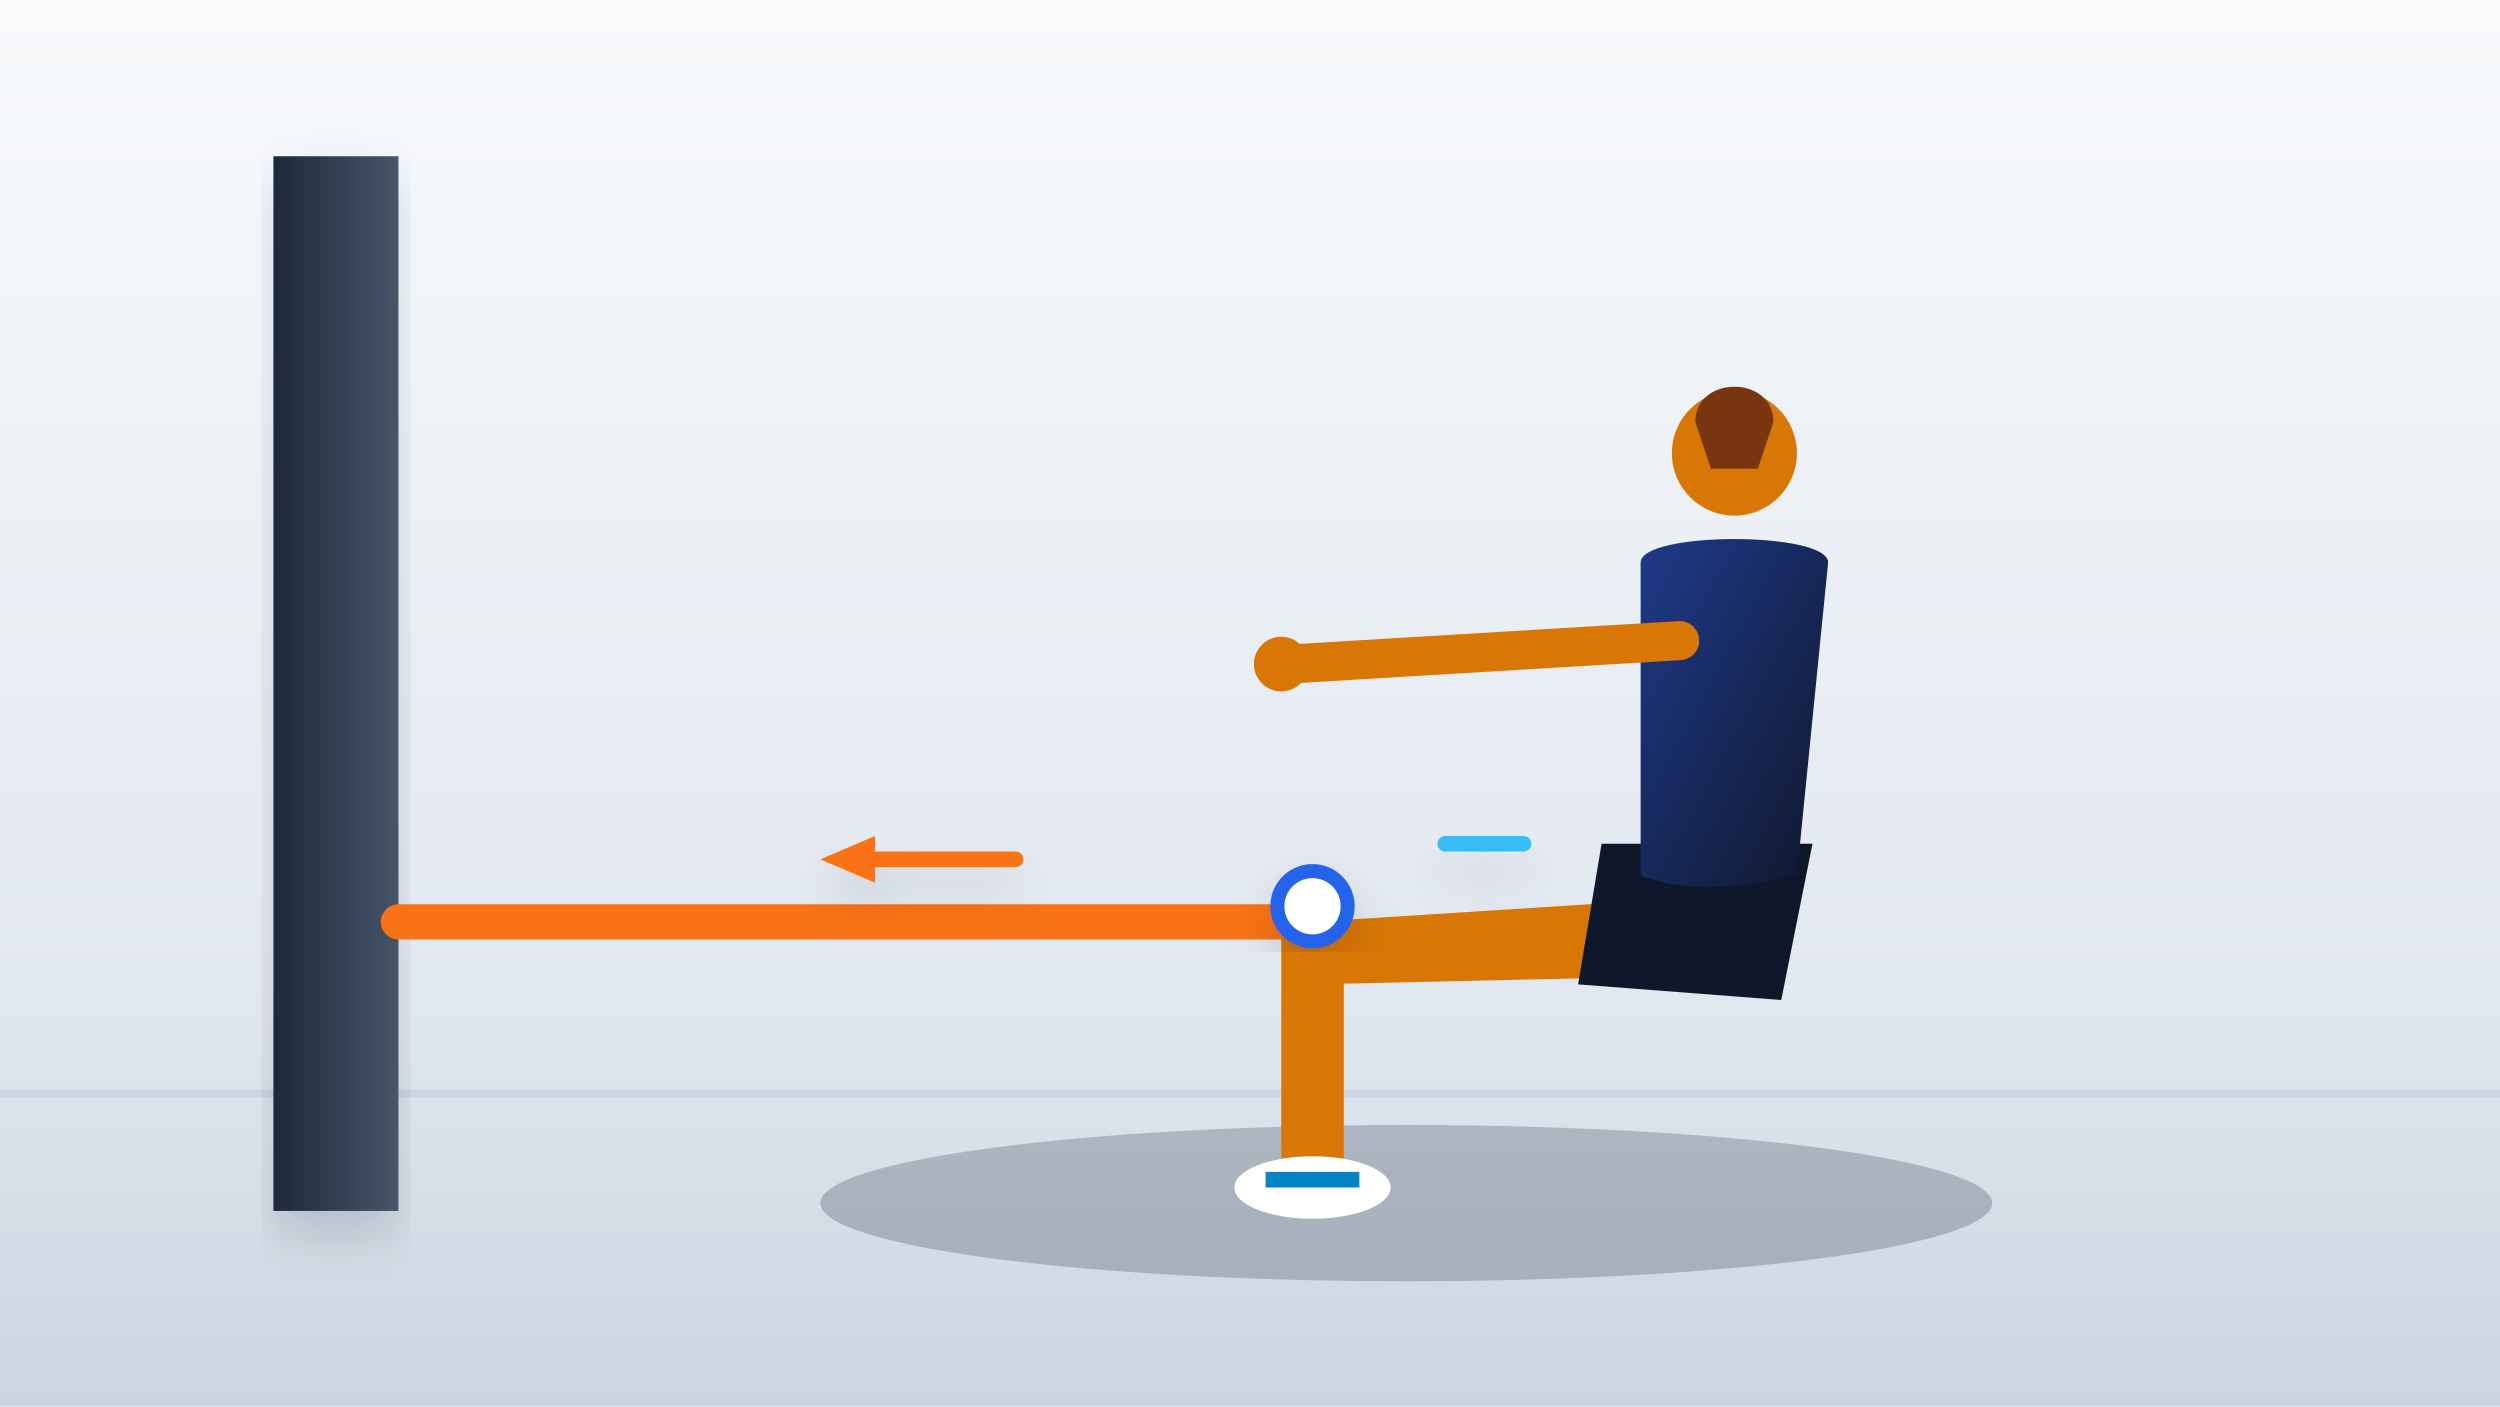
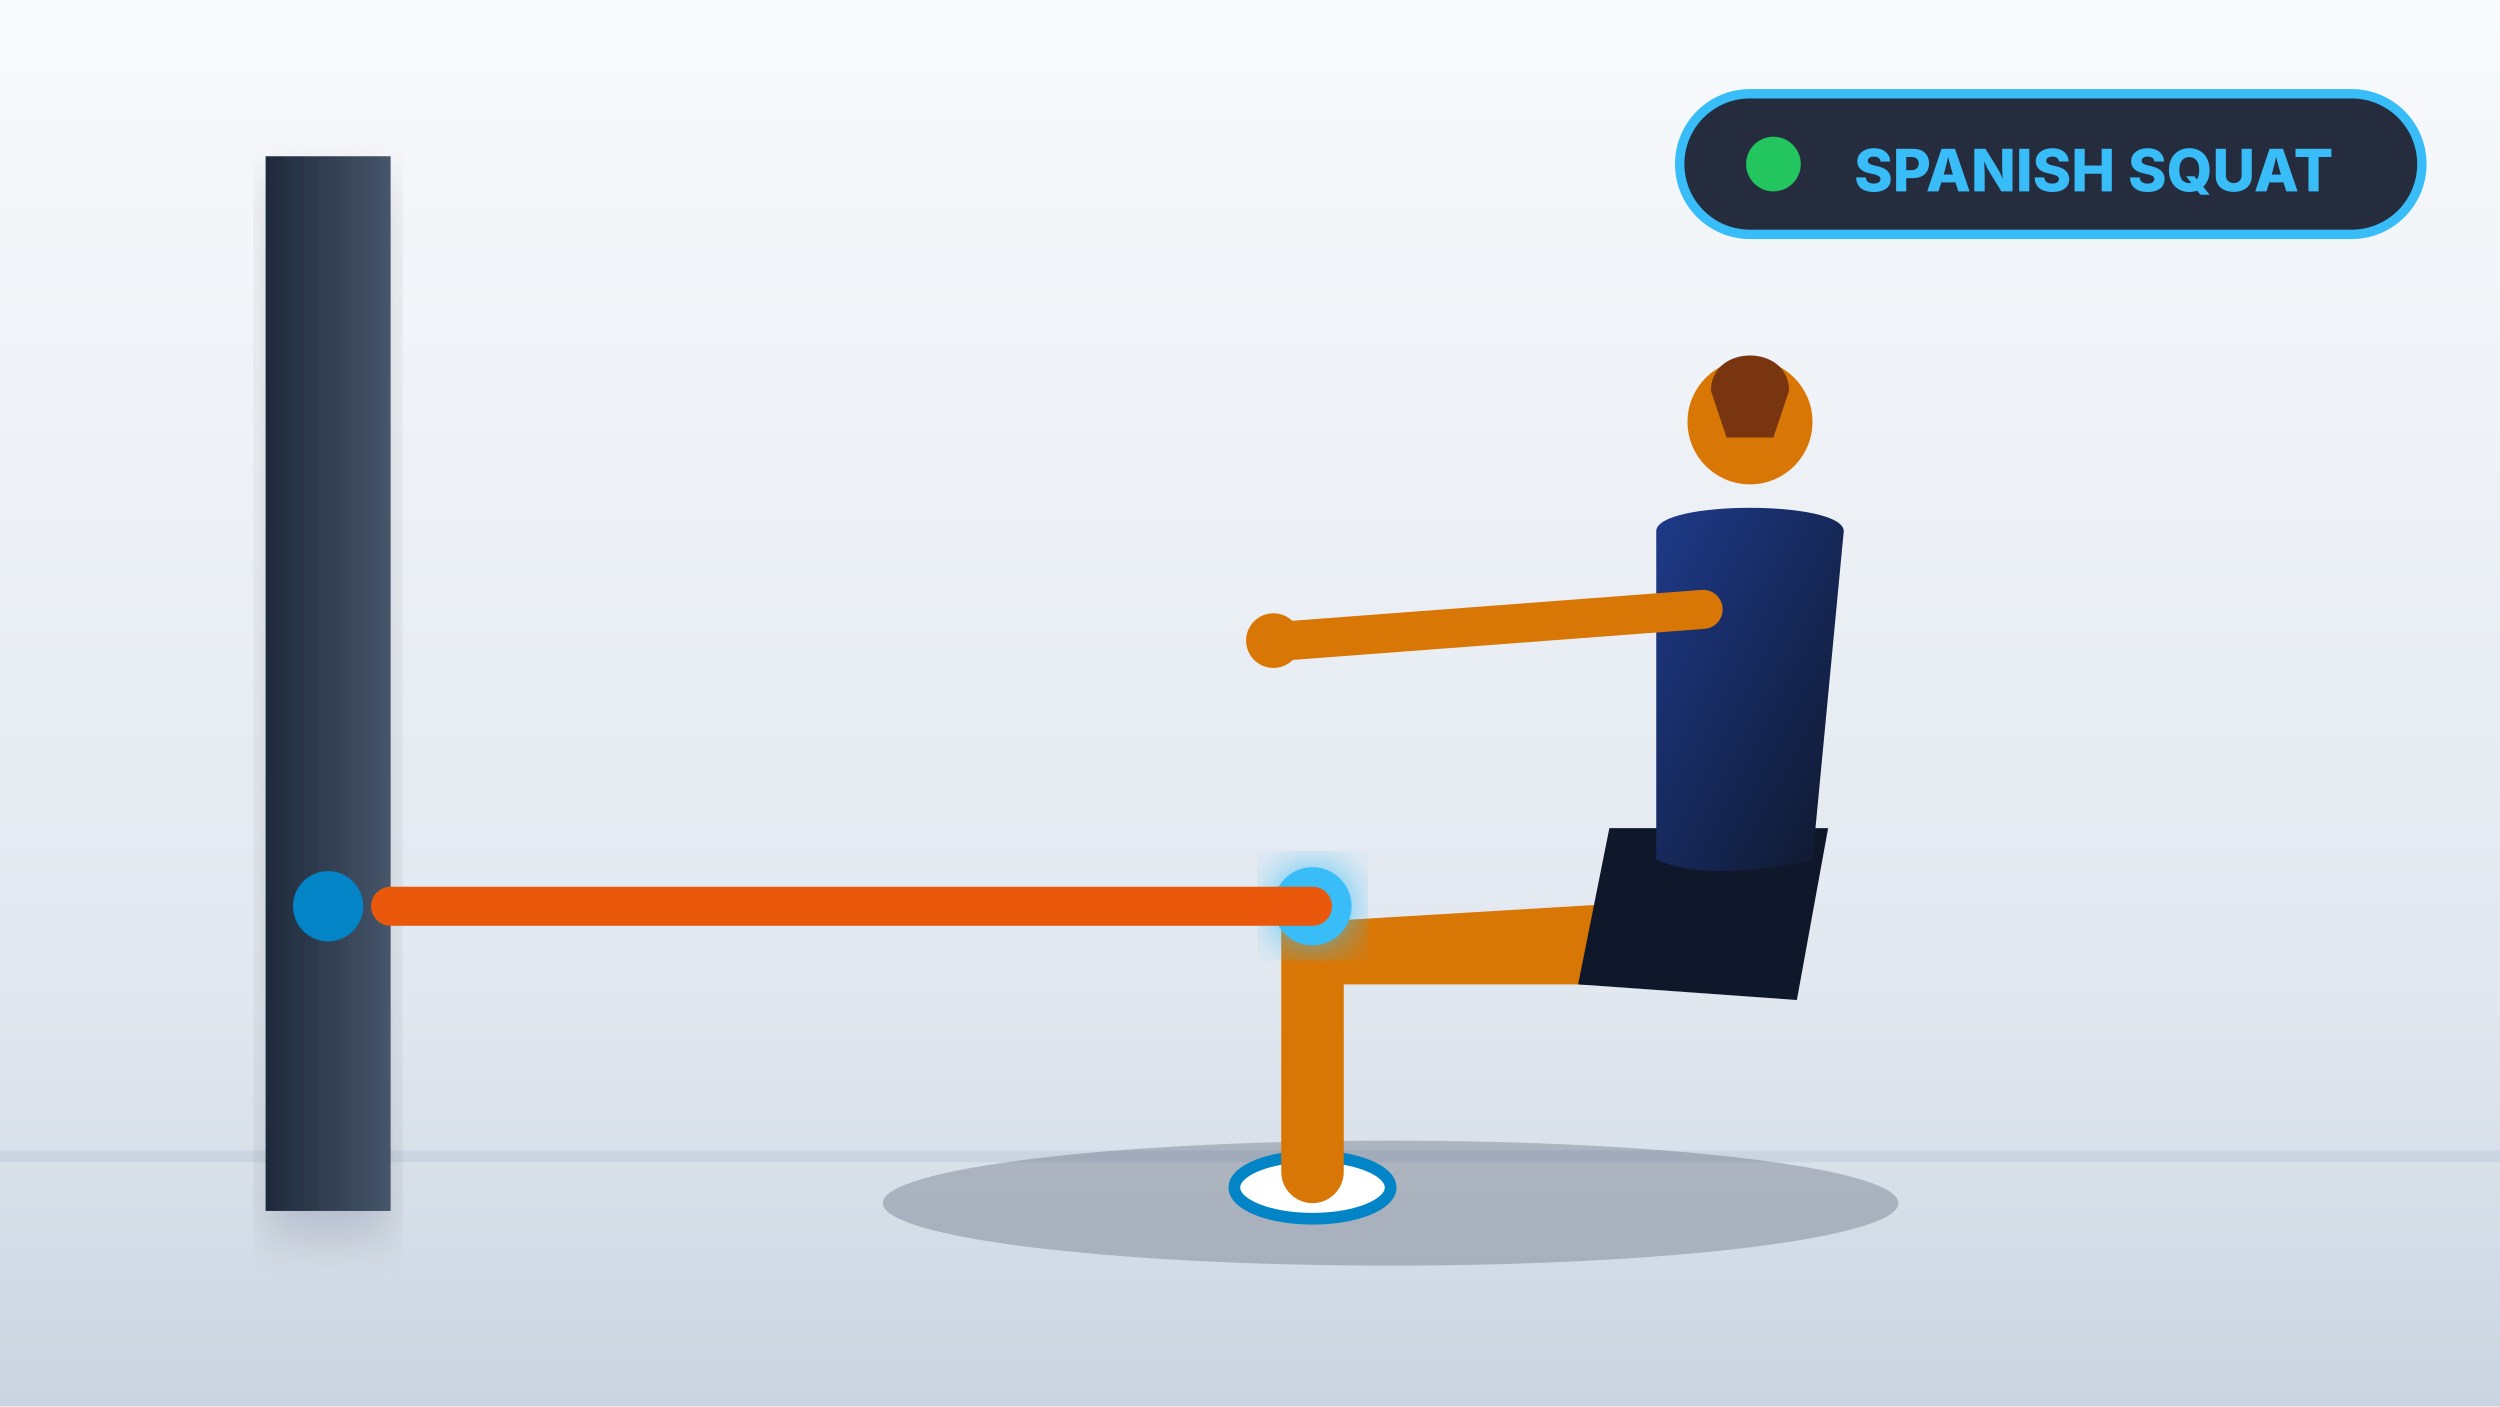
<svg xmlns="http://www.w3.org/2000/svg" viewBox="0 0 320 180" width="100%" height="100%" preserveAspectRatio="xMidYMid meet">
  <defs>
    <linearGradient id="gymFloor" x1="0" y1="0" x2="0" y2="1">
      <stop offset="0%" stop-color="#f8fafc" />
      <stop offset="70%" stop-color="#e2e8f0" />
      <stop offset="100%" stop-color="#cbd5e1" />
    </linearGradient>
    <linearGradient id="poleGrad" x1="0" y1="0" x2="1" y2="0">
      <stop offset="0%" stop-color="#1e293b" />
      <stop offset="100%" stop-color="#475569" />
    </linearGradient>
+     <linearGradient id="machGrad" x1="0" y1="0" x2="1" y2="0">
+       <stop offset="0%" stop-color="#1e293b" />
+       <stop offset="100%" stop-color="#334155" />
+     </linearGradient>
    <linearGradient id="kitGrad" x1="0" y1="0" x2="1" y2="1">
      <stop offset="0%" stop-color="#1e3a8a" />
      <stop offset="100%" stop-color="#0f172a" />
    </linearGradient>
    <filter id="dropShadow" x="-10%" y="-10%" width="120%" height="120%">
-       <feDropShadow dx="0" dy="3" stdDeviation="3" flood-color="#0f172a" flood-opacity="0.15" />
+       <feDropShadow dx="0" dy="3" stdDeviation="3" flood-color="#0f172a" flood-opacity="0.16" />
+     </filter>
+     <filter id="glowCyan" x="-20%" y="-20%" width="140%" height="140%">
+       <feGaussianBlur stdDeviation="3" result="blur" />
+       <feMerge>
+         <feMergeNode in="blur" />
+         <feMergeNode in="SourceGraphic" />
+       </feMerge>
    </filter>
  </defs>
  <rect width="320" height="180" fill="url(#gymFloor)" />
-   <line x1="0" y1="140" x2="320" y2="140" stroke="#cbd5e1" stroke-width="1" />
-   <rect x="35" y="20" width="16" height="135" fill="url(#poleGrad)" filter="url(#dropShadow)" />
-   <ellipse cx="180" cy="154" rx="75" ry="10" fill="#0f172a" opacity="0.22" />
-   <path d="M51,118 L168,118" stroke="#f97316" stroke-width="4.5" stroke-linecap="round" />
+   <line x1="0" y1="148" x2="320" y2="148" stroke="#cbd5e1" stroke-width="1.5" />
+   <rect x="34" y="20" width="16" height="135" fill="url(#poleGrad)" filter="url(#dropShadow)" />
+   <circle cx="42" cy="116" r="4.5" fill="#0284c7" />
+   <ellipse cx="178" cy="154" rx="65" ry="8" fill="#0f172a" opacity="0.22" />
+   <ellipse cx="168" cy="152" rx="10" ry="4" fill="#ffffff" stroke="#0284c7" stroke-width="1.5" />
  <path d="M168,118 L168,150" stroke="#d97706" stroke-width="8" stroke-linecap="round" />
-   <ellipse cx="168" cy="152" rx="10" ry="4" fill="#ffffff" />
-   <path d="M162,151 L174,151" stroke="#0284c7" stroke-width="2" />
-   <path d="M168,118 L215,115 L212,125 L168,126 Z" fill="#d97706" />
-   <path d="M205,108 L232,108 L228,128 L202,126 Z" fill="#0f172a" />
-   <path d="M210,72 C210,68 234,68 234,72 L230,112 C222,114 214,114 210,112 Z" fill="url(#kitGrad)" />
-   <path d="M215,82 L165,85" stroke="#d97706" stroke-width="5" stroke-linecap="round" />
-   <circle cx="164" cy="85" r="3.5" fill="#d97706" />
-   <circle cx="222" cy="58" r="8" fill="#d97706" />
-   <path d="M217,54 C217,48 227,48 227,54 L225,60 L219,60 Z" fill="#78350f" />
-   <g filter="url(#dropShadow)">
-     <circle cx="168" cy="116" r="4.5" fill="#ffffff" stroke="#2563eb" stroke-width="1.8" />
-     <path d="M185,108 L195,108" stroke="#38bdf8" stroke-width="2" stroke-linecap="round" />
-     <path d="M110,110 L130,110" stroke="#f97316" stroke-width="2" stroke-linecap="round" />
-     <polygon points="112,107 105,110 112,113" fill="#f97316" />
+   <g>
+     <animateTransform attributeName="transform" type="translate" values="0 -16; 0 0; 0 0; 0 -16" keyTimes="0; 0.35; 0.75; 1" dur="3.2s" repeatCount="indefinite" />
+     <path d="M168,118 L218,115 L214,126 L168,126 Z" fill="#d97706" />
+     <path d="M206,106 L234,106 L230,128 L202,126 Z" fill="#0f172a" />
+     <path d="M212,68 C212,64 236,64 236,68 L232,110 C224,112 216,112 212,110 Z" fill="url(#kitGrad)" />
+     <path d="M218,78 L165,82" stroke="#d97706" stroke-width="5" stroke-linecap="round" />
+     <circle cx="163" cy="82" r="3.5" fill="#d97706" />
+     <circle cx="224" cy="54" r="8" fill="#d97706" />
+     <path d="M219,50 C219,44 229,44 229,50 L227,56 L221,56 Z" fill="#78350f" />
+     <circle cx="168" cy="116" r="5" fill="#38bdf8" filter="url(#glowCyan)">
+       <animate attributeName="opacity" values="0.3; 1; 1; 0.3" keyTimes="0; 0.35; 0.75; 1" dur="3.2s" repeatCount="indefinite" />
+     </circle>
+   </g>
+   <path d="M50,116 L168,116" stroke="#ea580c" stroke-width="5" stroke-linecap="round">
+     <animate attributeName="stroke-width" values="4; 6; 6; 4" keyTimes="0; 0.35; 0.75; 1" dur="3.2s" repeatCount="indefinite" />
+   </path>
+   <g transform="translate(215, 12)">
+     <rect x="0" y="0" width="95" height="18" rx="9" fill="#0f172a" fill-opacity="0.9" stroke="#38bdf8" stroke-width="1.2" />
+     <circle cx="12" cy="9" r="3.5" fill="#22c55e">
+       <animate attributeName="opacity" values="1; 0.2; 1" dur="1.1s" repeatCount="indefinite" />
+     </circle>
+     <text x="53" y="12.5" fill="#38bdf8" font-size="7.5" font-family="-apple-system, sans-serif" font-weight="800" text-anchor="middle">SPANISH SQUAT</text>
  </g>
</svg>
